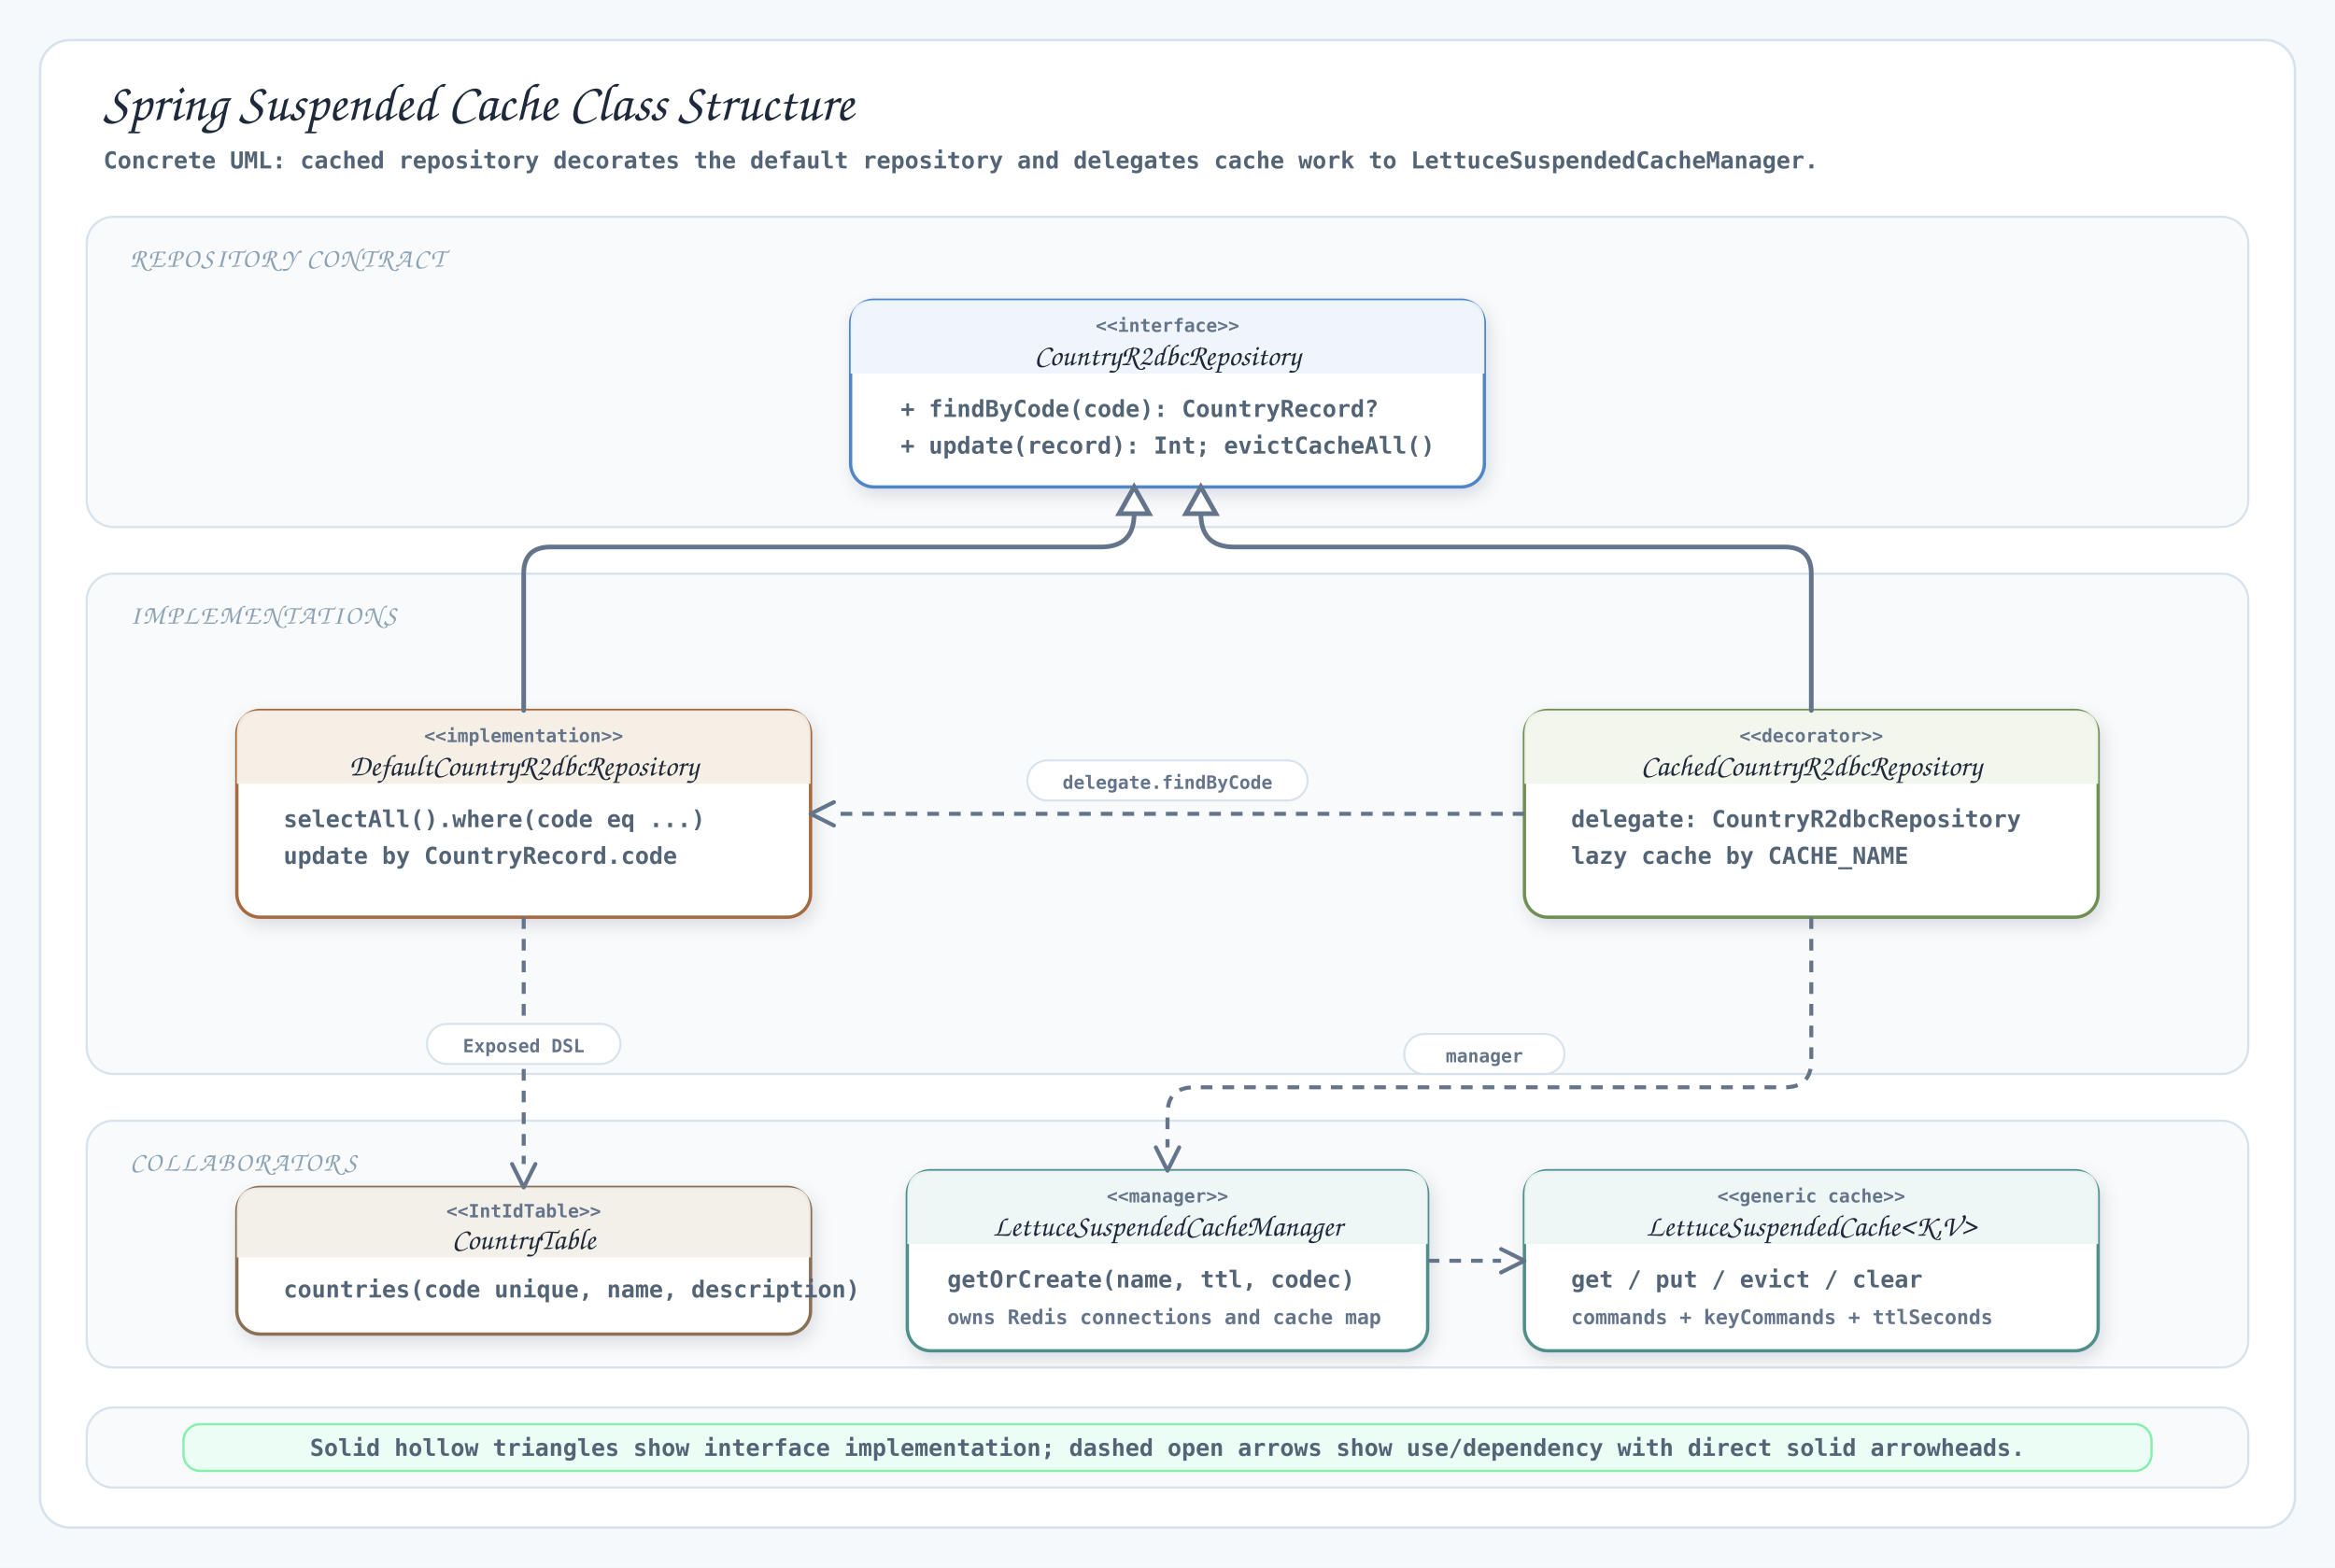
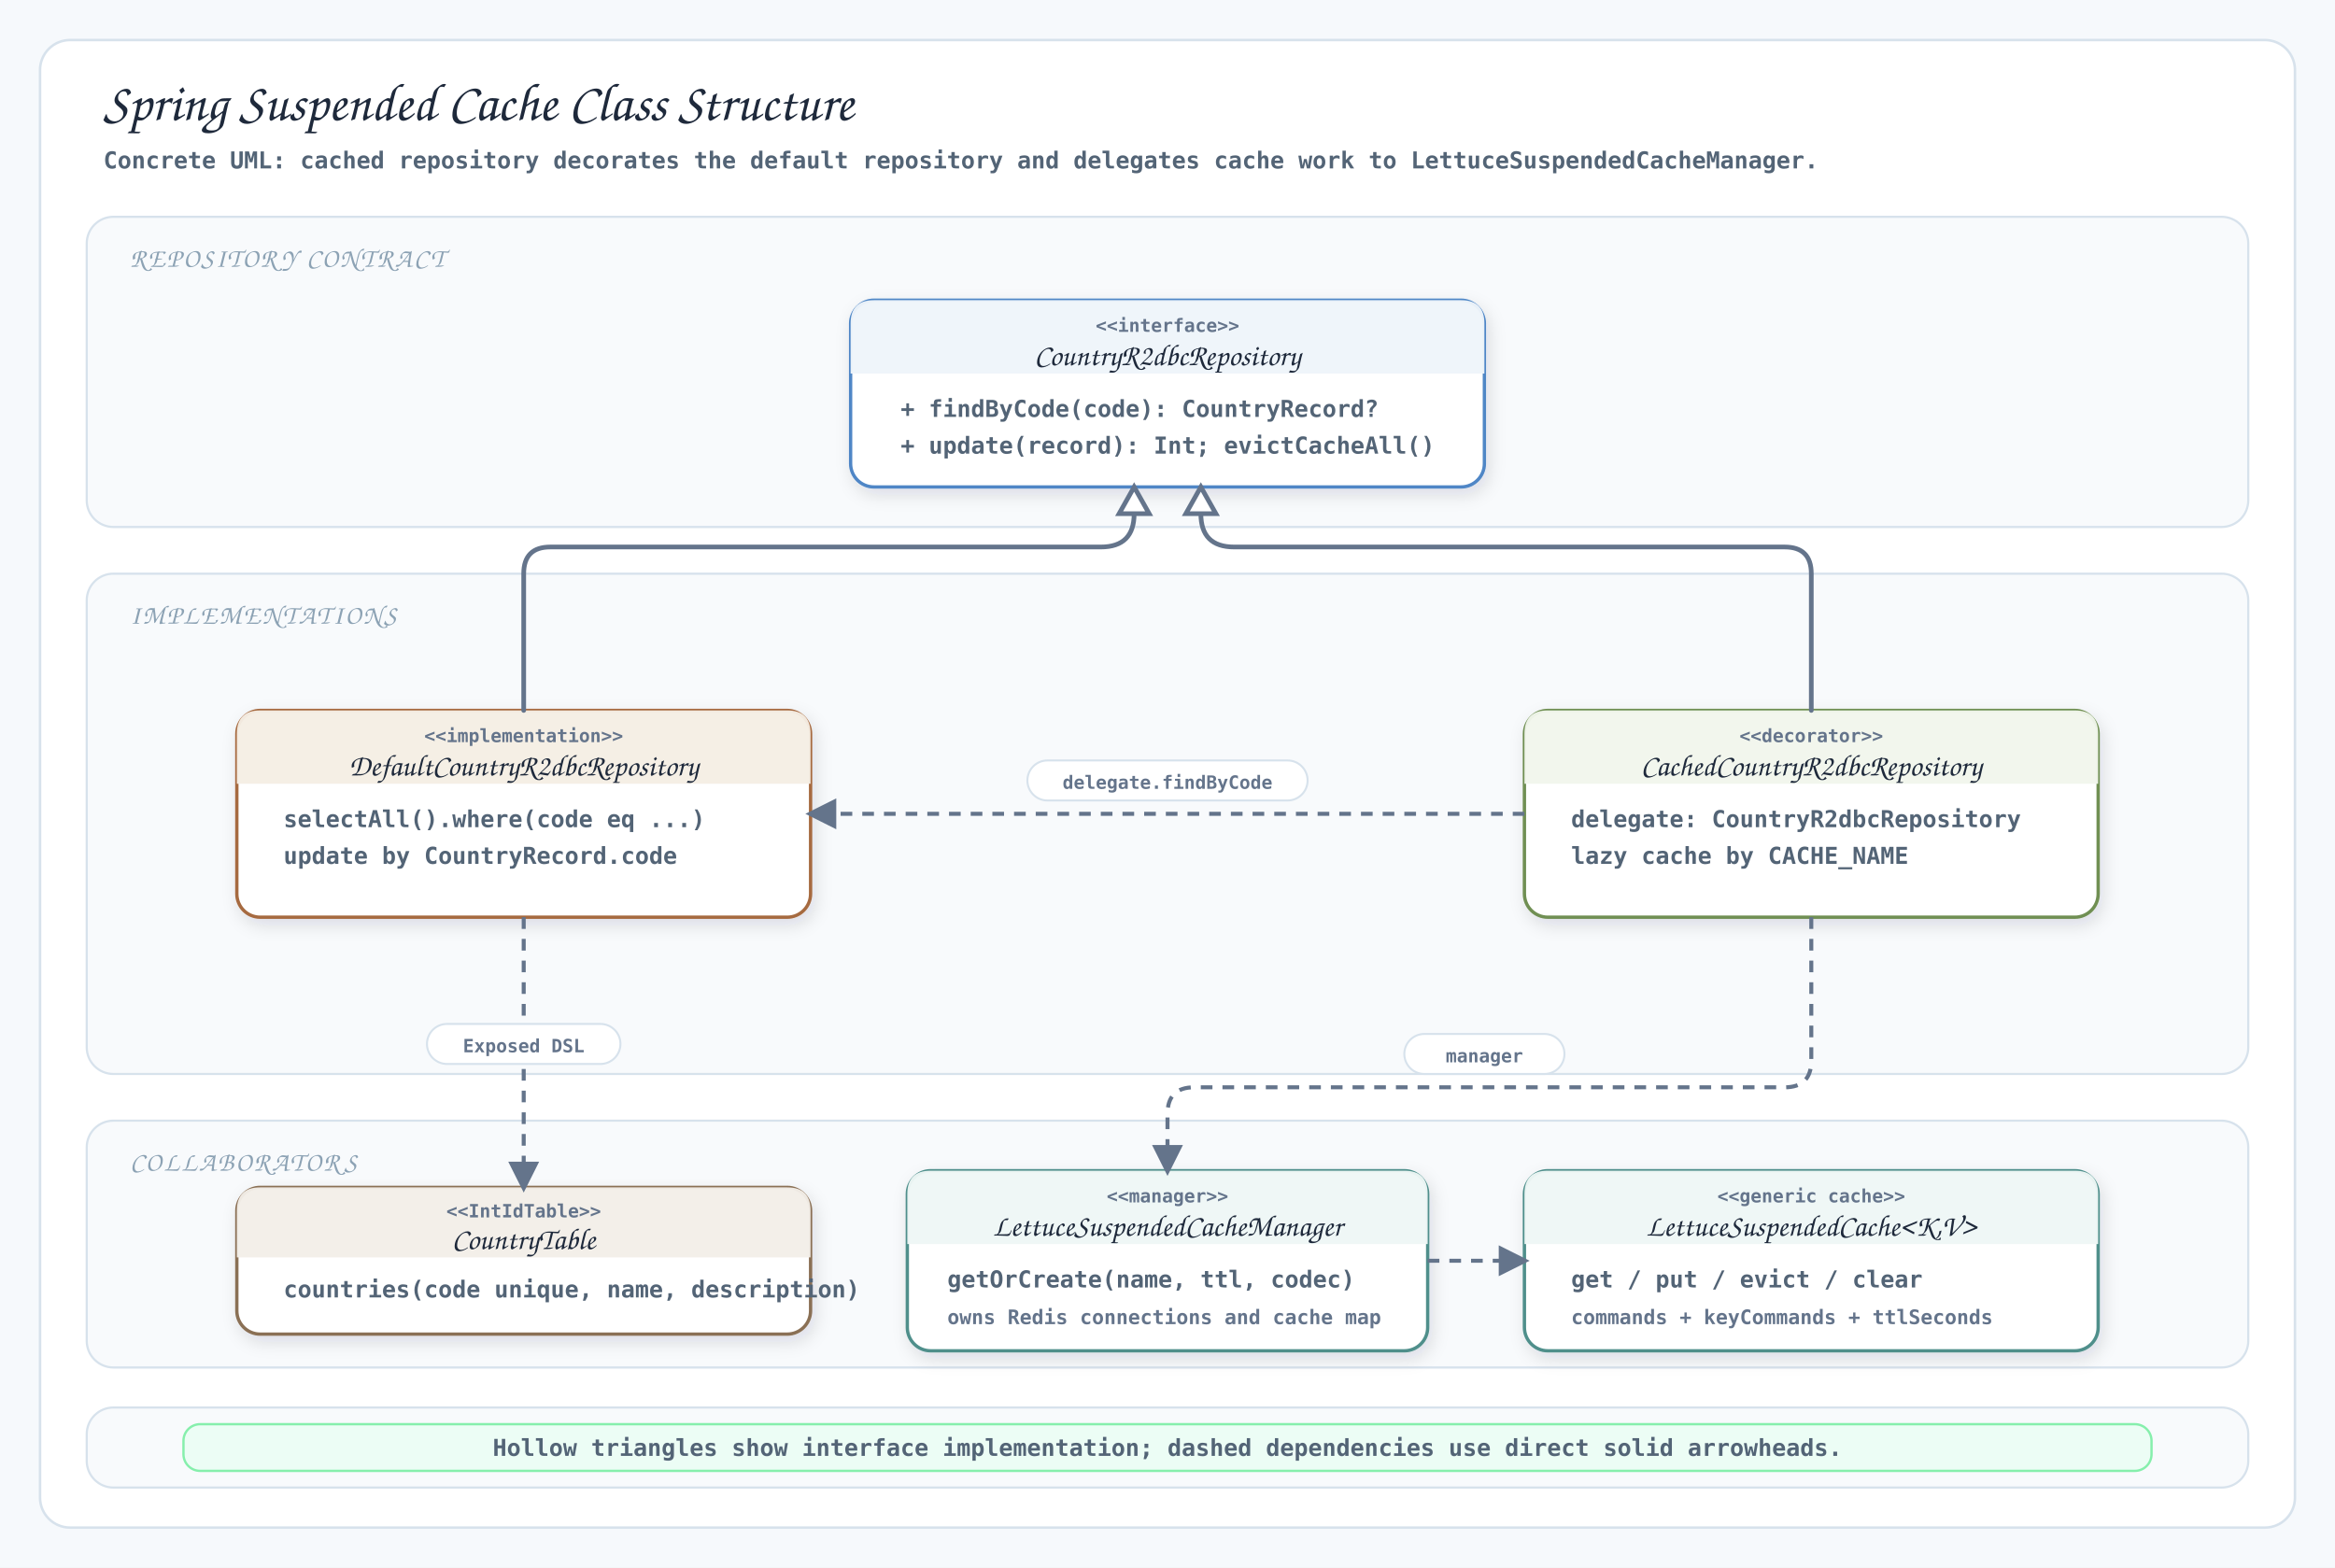
<svg xmlns="http://www.w3.org/2000/svg" viewBox="0 0 1400 940" width="1400" height="940" role="img" aria-label="Spring suspended cache class diagram">
  <defs>
    <filter id="shadow" x="-10%" y="-10%" width="120%" height="130%">
      <feDropShadow dx="2" dy="4" stdDeviation="5" flood-color="#1f2937" flood-opacity="0.12" />
    </filter>
    <style>
      .canvas{fill:#f6f9fc}
      .frame{fill:#fff;stroke:#d7e2ec;stroke-width:1.5}
      .lane{fill:#f8fafc;stroke:#d7e2ec;stroke-width:1.3}
      .card{filter:url(#shadow)}
      .header{opacity:.96}
      .title{font-family:"Architects Daughter","Comic Sans MS",cursive;font-size:32px;fill:#1e293b}
      .subtitle,.detail,.note{font-family:"Comic Mono","SFMono-Regular",monospace;font-size:14px;fill:#536476;font-weight:700}
      .small{font-family:"Comic Mono","SFMono-Regular",monospace;font-size:12px;fill:#64748b;font-weight:700}
      .tiny{font-family:"Comic Mono","SFMono-Regular",monospace;font-size:11px;fill:#64748b;font-weight:700}
      .laneTitle{font-family:"Architects Daughter","Comic Sans MS",cursive;font-size:16px;letter-spacing:.08em;fill:#8ca2b4}
      .cardTitle{font-family:"Architects Daughter","Comic Sans MS",cursive;font-size:18px;fill:#1e293b}
      .inherit{fill:none;stroke:#64748b;stroke-width:2.8;stroke-linecap:round;stroke-linejoin:round}
      .use{fill:none;stroke:#64748b;stroke-width:2.4;stroke-dasharray:7 6;stroke-linecap:butt;stroke-linejoin:round}
      .head{fill:none;stroke:#64748b;stroke-width:2.4;stroke-linecap:round;stroke-linejoin:round;stroke-dasharray:none;style:stroke-dasharray:none!important}
      .labelPill{fill:#fff;stroke:#d7e2ec;stroke-width:1.2}
      .noteBox{fill:#ecfdf5;stroke:#86efac;stroke-width:1.4}
    </style>
  </defs>
  <rect width="1400" height="940" class="canvas" />
  <rect x="24" y="24" width="1352" height="892" rx="18" class="frame" />
  <text x="62" y="72" class="title">Spring Suspended Cache Class Structure</text>
  <text x="62" y="101" class="subtitle">Concrete UML: cached repository decorates the default repository and delegates cache work to LettuceSuspendedCacheManager.</text>
  <rect x="52" y="130" width="1296" height="186" rx="16" class="lane" />
  <text x="78" y="160" class="laneTitle">REPOSITORY CONTRACT</text>
  <rect x="52" y="344" width="1296" height="300" rx="16" class="lane" />
  <text x="78" y="374" class="laneTitle">IMPLEMENTATIONS</text>
  <rect x="52" y="672" width="1296" height="148" rx="16" class="lane" />
  <text x="78" y="702" class="laneTitle">COLLABORATORS</text>
  <rect x="52" y="844" width="1296" height="48" rx="16" class="lane" />
  <g data-card="CountryR2dbcRepository" data-x="510" data-y="180" data-width="380" data-height="112">
    <rect x="510" y="180" width="380" height="112" rx="14" fill="#fff" stroke="#4f86c6" stroke-width="2" class="card" />
    <path class="header" d="M510,224 L510,194 Q510,180 524,180 L876,180 Q890,180 890,194 L890,224 Z" fill="#eef5fa" />
    <text x="700" y="199" class="tiny" text-anchor="middle">&lt;&lt;interface&gt;&gt;</text>
    <text x="700" y="219" class="cardTitle" text-anchor="middle">CountryR2dbcRepository</text>
    <text x="540" y="250" class="detail">+ findByCode(code): CountryRecord?</text>
    <text x="540" y="272" class="detail">+ update(record): Int; evictCacheAll()</text>
  </g>
  <g data-card="DefaultCountryR2dbcRepository" data-x="142" data-y="426" data-width="344" data-height="124">
    <rect x="142" y="426" width="344" height="124" rx="14" fill="#fff" stroke="#a66a3f" stroke-width="2" class="card" />
    <path class="header" d="M142,470 L142,440 Q142,426 156,426 L472,426 Q486,426 486,440 L486,470 Z" fill="#f5eee4" />
    <text x="314" y="445" class="tiny" text-anchor="middle">&lt;&lt;implementation&gt;&gt;</text>
    <text x="314" y="465" class="cardTitle" text-anchor="middle">DefaultCountryR2dbcRepository</text>
    <text x="170" y="496" class="detail">selectAll().where(code eq ...)</text>
    <text x="170" y="518" class="detail">update by CountryRecord.code</text>
  </g>
  <g data-card="CachedCountryR2dbcRepository" data-x="914" data-y="426" data-width="344" data-height="124">
    <rect x="914" y="426" width="344" height="124" rx="14" fill="#fff" stroke="#6f8f52" stroke-width="2" class="card" />
    <path class="header" d="M914,470 L914,440 Q914,426 928,426 L1244,426 Q1258,426 1258,440 L1258,470 Z" fill="#f1f6ec" />
    <text x="1086" y="445" class="tiny" text-anchor="middle">&lt;&lt;decorator&gt;&gt;</text>
    <text x="1086" y="465" class="cardTitle" text-anchor="middle">CachedCountryR2dbcRepository</text>
    <text x="942" y="496" class="detail">delegate: CountryR2dbcRepository</text>
    <text x="942" y="518" class="detail">lazy cache by CACHE_NAME</text>
  </g>
  <g data-card="LettuceSuspendedCacheManager" data-x="544" data-y="702" data-width="312" data-height="108">
    <rect x="544" y="702" width="312" height="108" rx="14" fill="#fff" stroke="#4f8f8b" stroke-width="2" class="card" />
    <path class="header" d="M544,746 L544,716 Q544,702 558,702 L842,702 Q856,702 856,716 L856,746 Z" fill="#eef7f6" />
    <text x="700" y="721" class="tiny" text-anchor="middle">&lt;&lt;manager&gt;&gt;</text>
    <text x="700" y="741" class="cardTitle" text-anchor="middle">LettuceSuspendedCacheManager</text>
    <text x="568" y="772" class="detail">getOrCreate(name, ttl, codec)</text>
    <text x="568" y="794" class="small">owns Redis connections and cache map</text>
  </g>
  <g data-card="CountryTable" data-x="142" data-y="712" data-width="344" data-height="88">
    <rect x="142" y="712" width="344" height="88" rx="14" fill="#fff" stroke="#8a6f55" stroke-width="2" class="card" />
    <path class="header" d="M142,754 L142,726 Q142,712 156,712 L472,712 Q486,712 486,726 L486,754 Z" fill="#f3eee8" />
    <text x="314" y="730" class="tiny" text-anchor="middle">&lt;&lt;IntIdTable&gt;&gt;</text>
    <text x="314" y="749" class="cardTitle" text-anchor="middle">CountryTable</text>
    <text x="170" y="778" class="detail">countries(code unique, name, description)</text>
  </g>
  <g data-card="LettuceSuspendedCache" data-x="914" data-y="702" data-width="344" data-height="108">
    <rect x="914" y="702" width="344" height="108" rx="14" fill="#fff" stroke="#4f8f8b" stroke-width="2" class="card" />
    <path class="header" d="M914,746 L914,716 Q914,702 928,702 L1244,702 Q1258,702 1258,716 L1258,746 Z" fill="#eef7f6" />
    <text x="1086" y="721" class="tiny" text-anchor="middle">&lt;&lt;generic cache&gt;&gt;</text>
    <text x="1086" y="741" class="cardTitle" text-anchor="middle">LettuceSuspendedCache&lt;K,V&gt;</text>
    <text x="942" y="772" class="detail">get / put / evict / clear</text>
    <text x="942" y="794" class="small">commands + keyCommands + ttlSeconds</text>
  </g>
  <path class="inherit" data-connector="default-implements" d="M314 426 L314 344 Q314 328 330 328 L660 328 Q680 328 680 308" />
  <polygon points="680,292 671,308 689,308" fill="#fff" stroke="#64748b" stroke-width="2.8" stroke-dasharray="none" style="stroke-dasharray:none!important" />
  <path class="inherit" data-connector="cached-implements" d="M1086 426 L1086 344 Q1086 328 1070 328 L740 328 Q720 328 720 308" />
  <polygon points="720,292 711,308 729,308" fill="#fff" stroke="#64748b" stroke-width="2.8" stroke-dasharray="none" style="stroke-dasharray:none!important" />
  <path class="use" data-connector="delegate-use" d="M914 488 L500 488" />
-   <polyline class="head" points="500,481 486,488 500,495" />
+   <polygon points="486,488 500,481 500,495" fill="#64748b" stroke="#64748b" stroke-width="2.8" stroke-dasharray="none" style="stroke-dasharray:none!important" />
  <rect x="616" y="456" width="168" height="24" rx="12" class="labelPill" />
  <text x="700" y="473" class="tiny" text-anchor="middle">delegate.findByCode</text>
  <path class="use" data-connector="manager-use" d="M1086 550 L1086 636 Q1086 652 1070 652 L716 652 Q700 652 700 668 L700 688" />
-   <polyline class="head" points="693,688 700,702 707,688" />
+   <polygon points="700,702 693,688 707,688" fill="#64748b" stroke="#64748b" stroke-width="2.8" stroke-dasharray="none" style="stroke-dasharray:none!important" />
  <rect x="842" y="620" width="96" height="24" rx="12" class="labelPill" />
  <text x="890" y="637" class="tiny" text-anchor="middle">manager</text>
  <path class="use" data-connector="manager-creates-cache" d="M856 756 L900 756" />
-   <polyline class="head" points="900,749 914,756 900,763" />
+   <polygon points="914,756 900,749 900,763" fill="#64748b" stroke="#64748b" stroke-width="2.8" stroke-dasharray="none" style="stroke-dasharray:none!important" />
  <path class="use" data-connector="default-table-use" d="M314 550 L314 698" />
-   <polyline class="head" points="307,698 314,712 321,698" />
+   <polygon points="314,712 307,698 321,698" fill="#64748b" stroke="#64748b" stroke-width="2.8" stroke-dasharray="none" style="stroke-dasharray:none!important" />
  <rect x="256" y="614" width="116" height="24" rx="12" class="labelPill" />
  <text x="314" y="631" class="tiny" text-anchor="middle">Exposed DSL</text>
  <rect x="110" y="854" width="1180" height="28" rx="10" class="noteBox" />
-   <text x="700" y="873" class="note" text-anchor="middle">Solid hollow triangles show interface implementation; dashed open arrows show use/dependency with direct solid arrowheads.</text>
+   <text x="700" y="873" class="note" text-anchor="middle">Hollow triangles show interface implementation; dashed dependencies use direct solid arrowheads.</text>
</svg>
